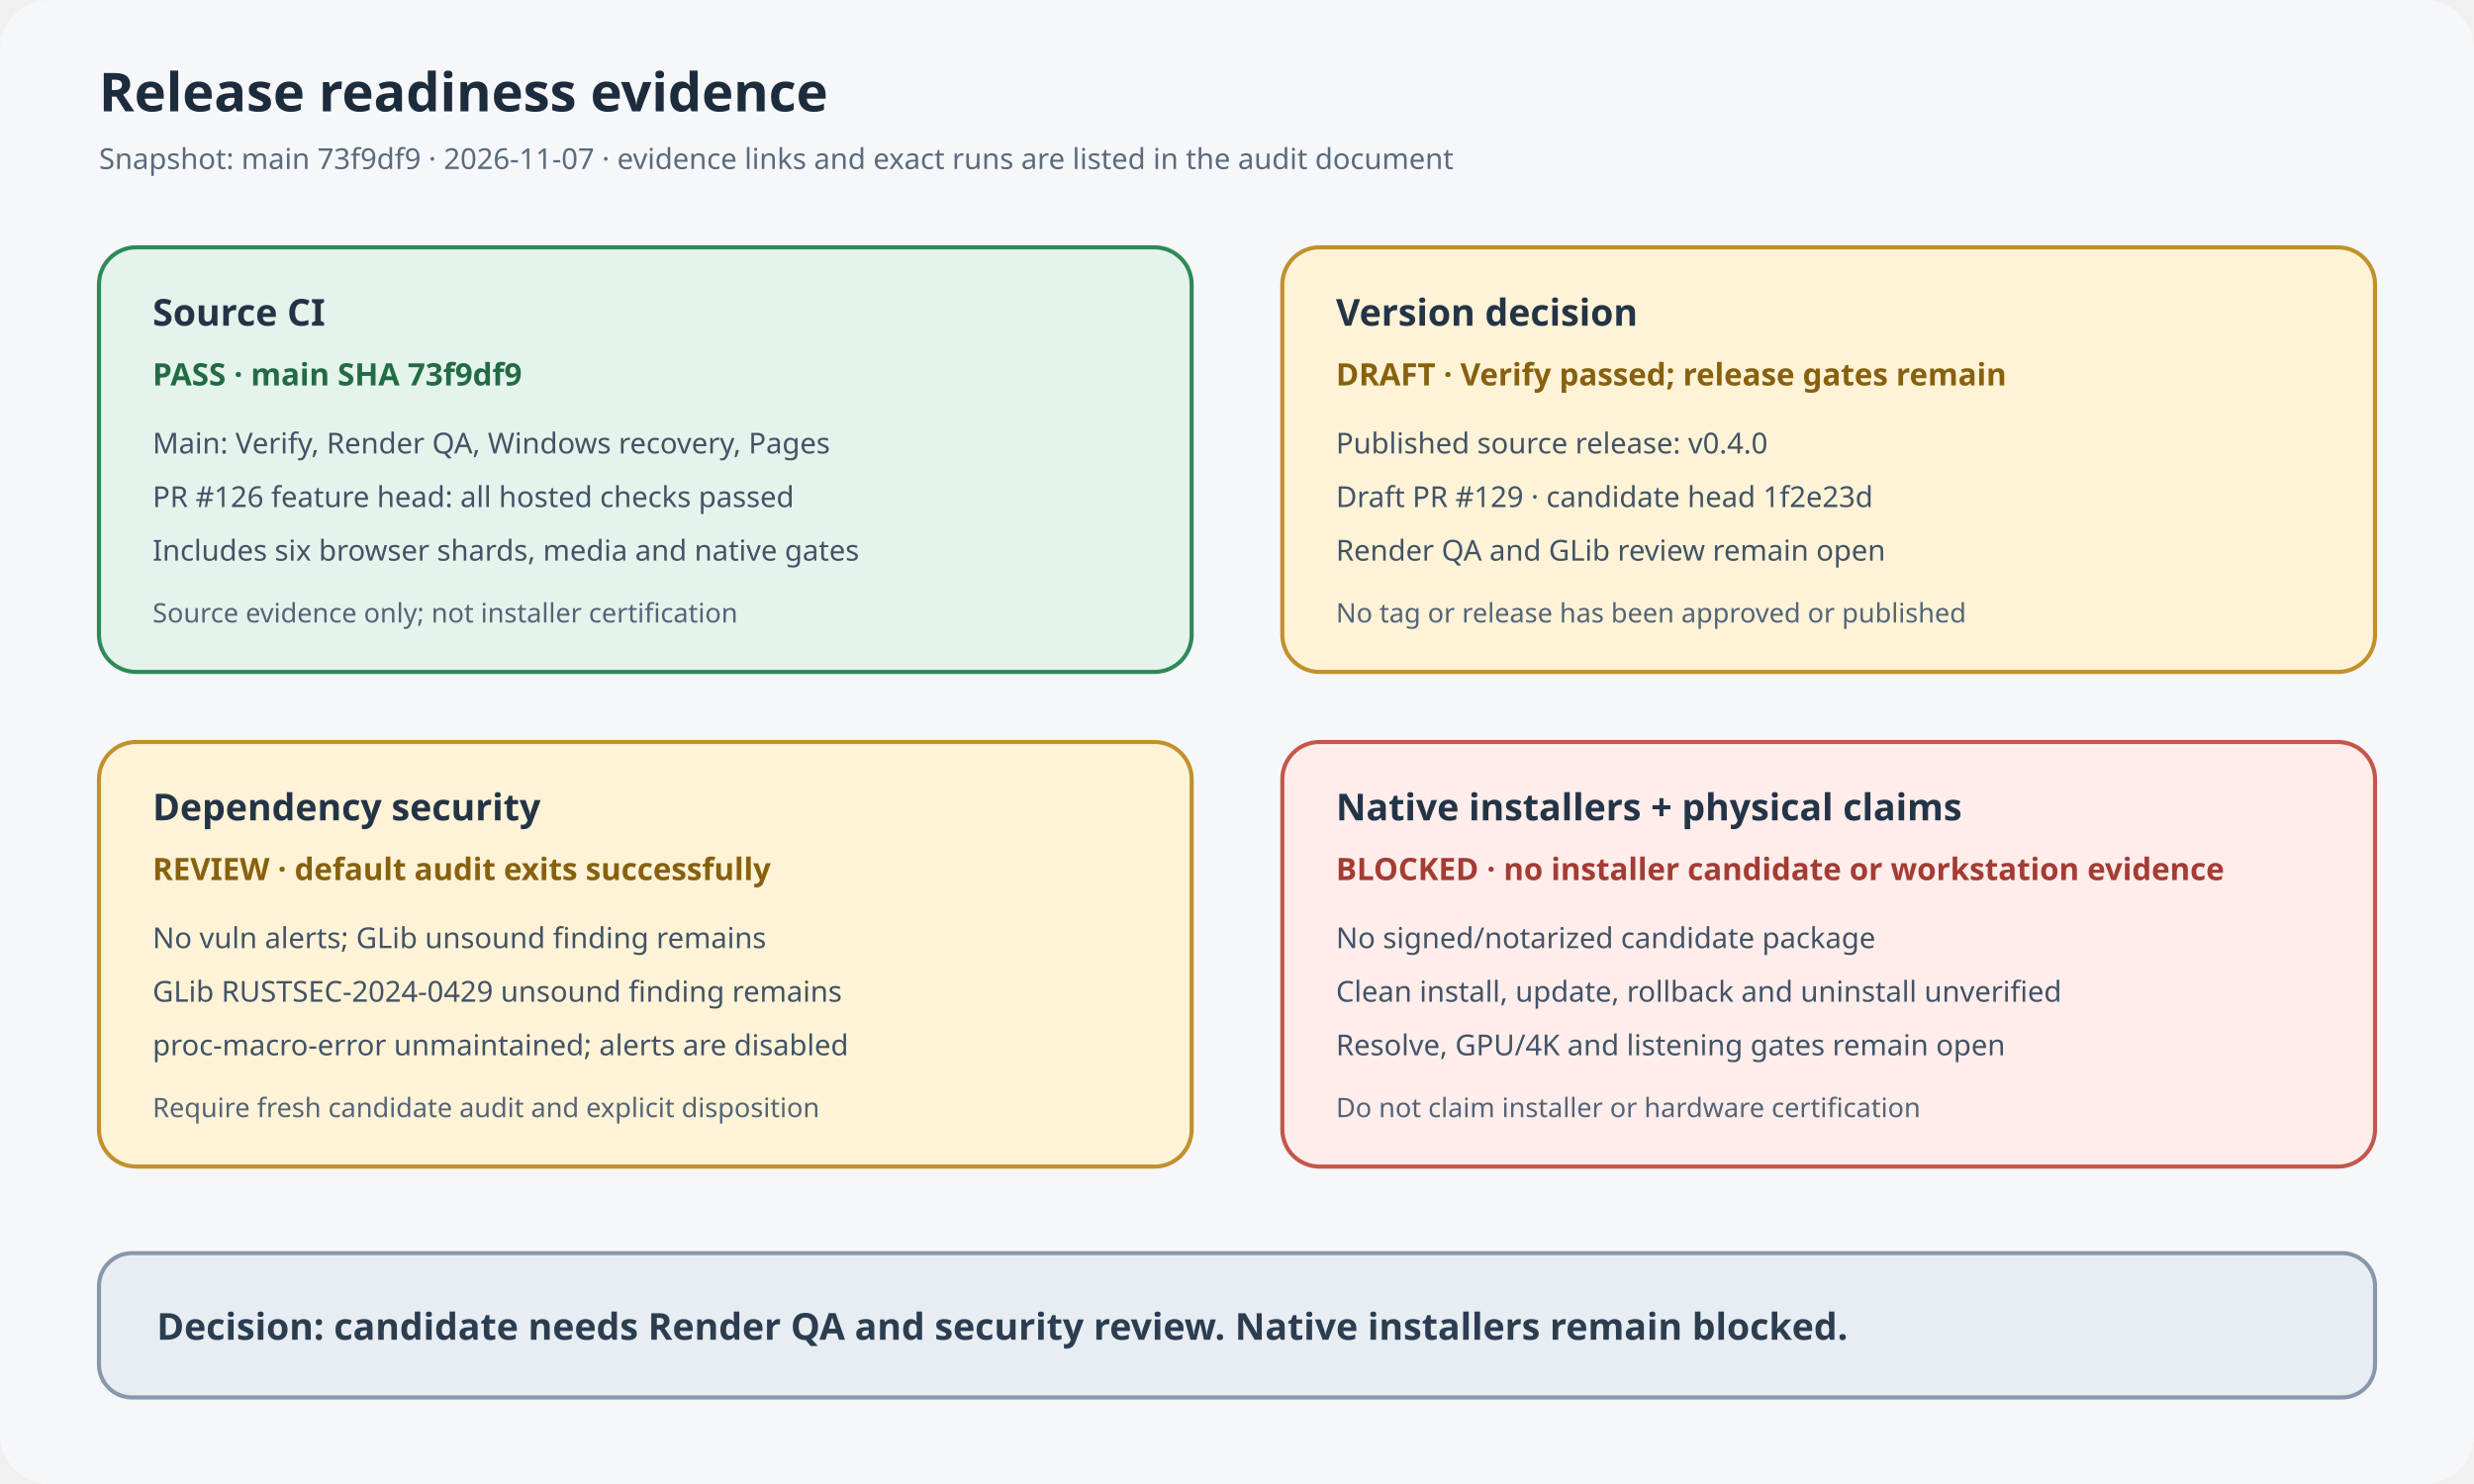
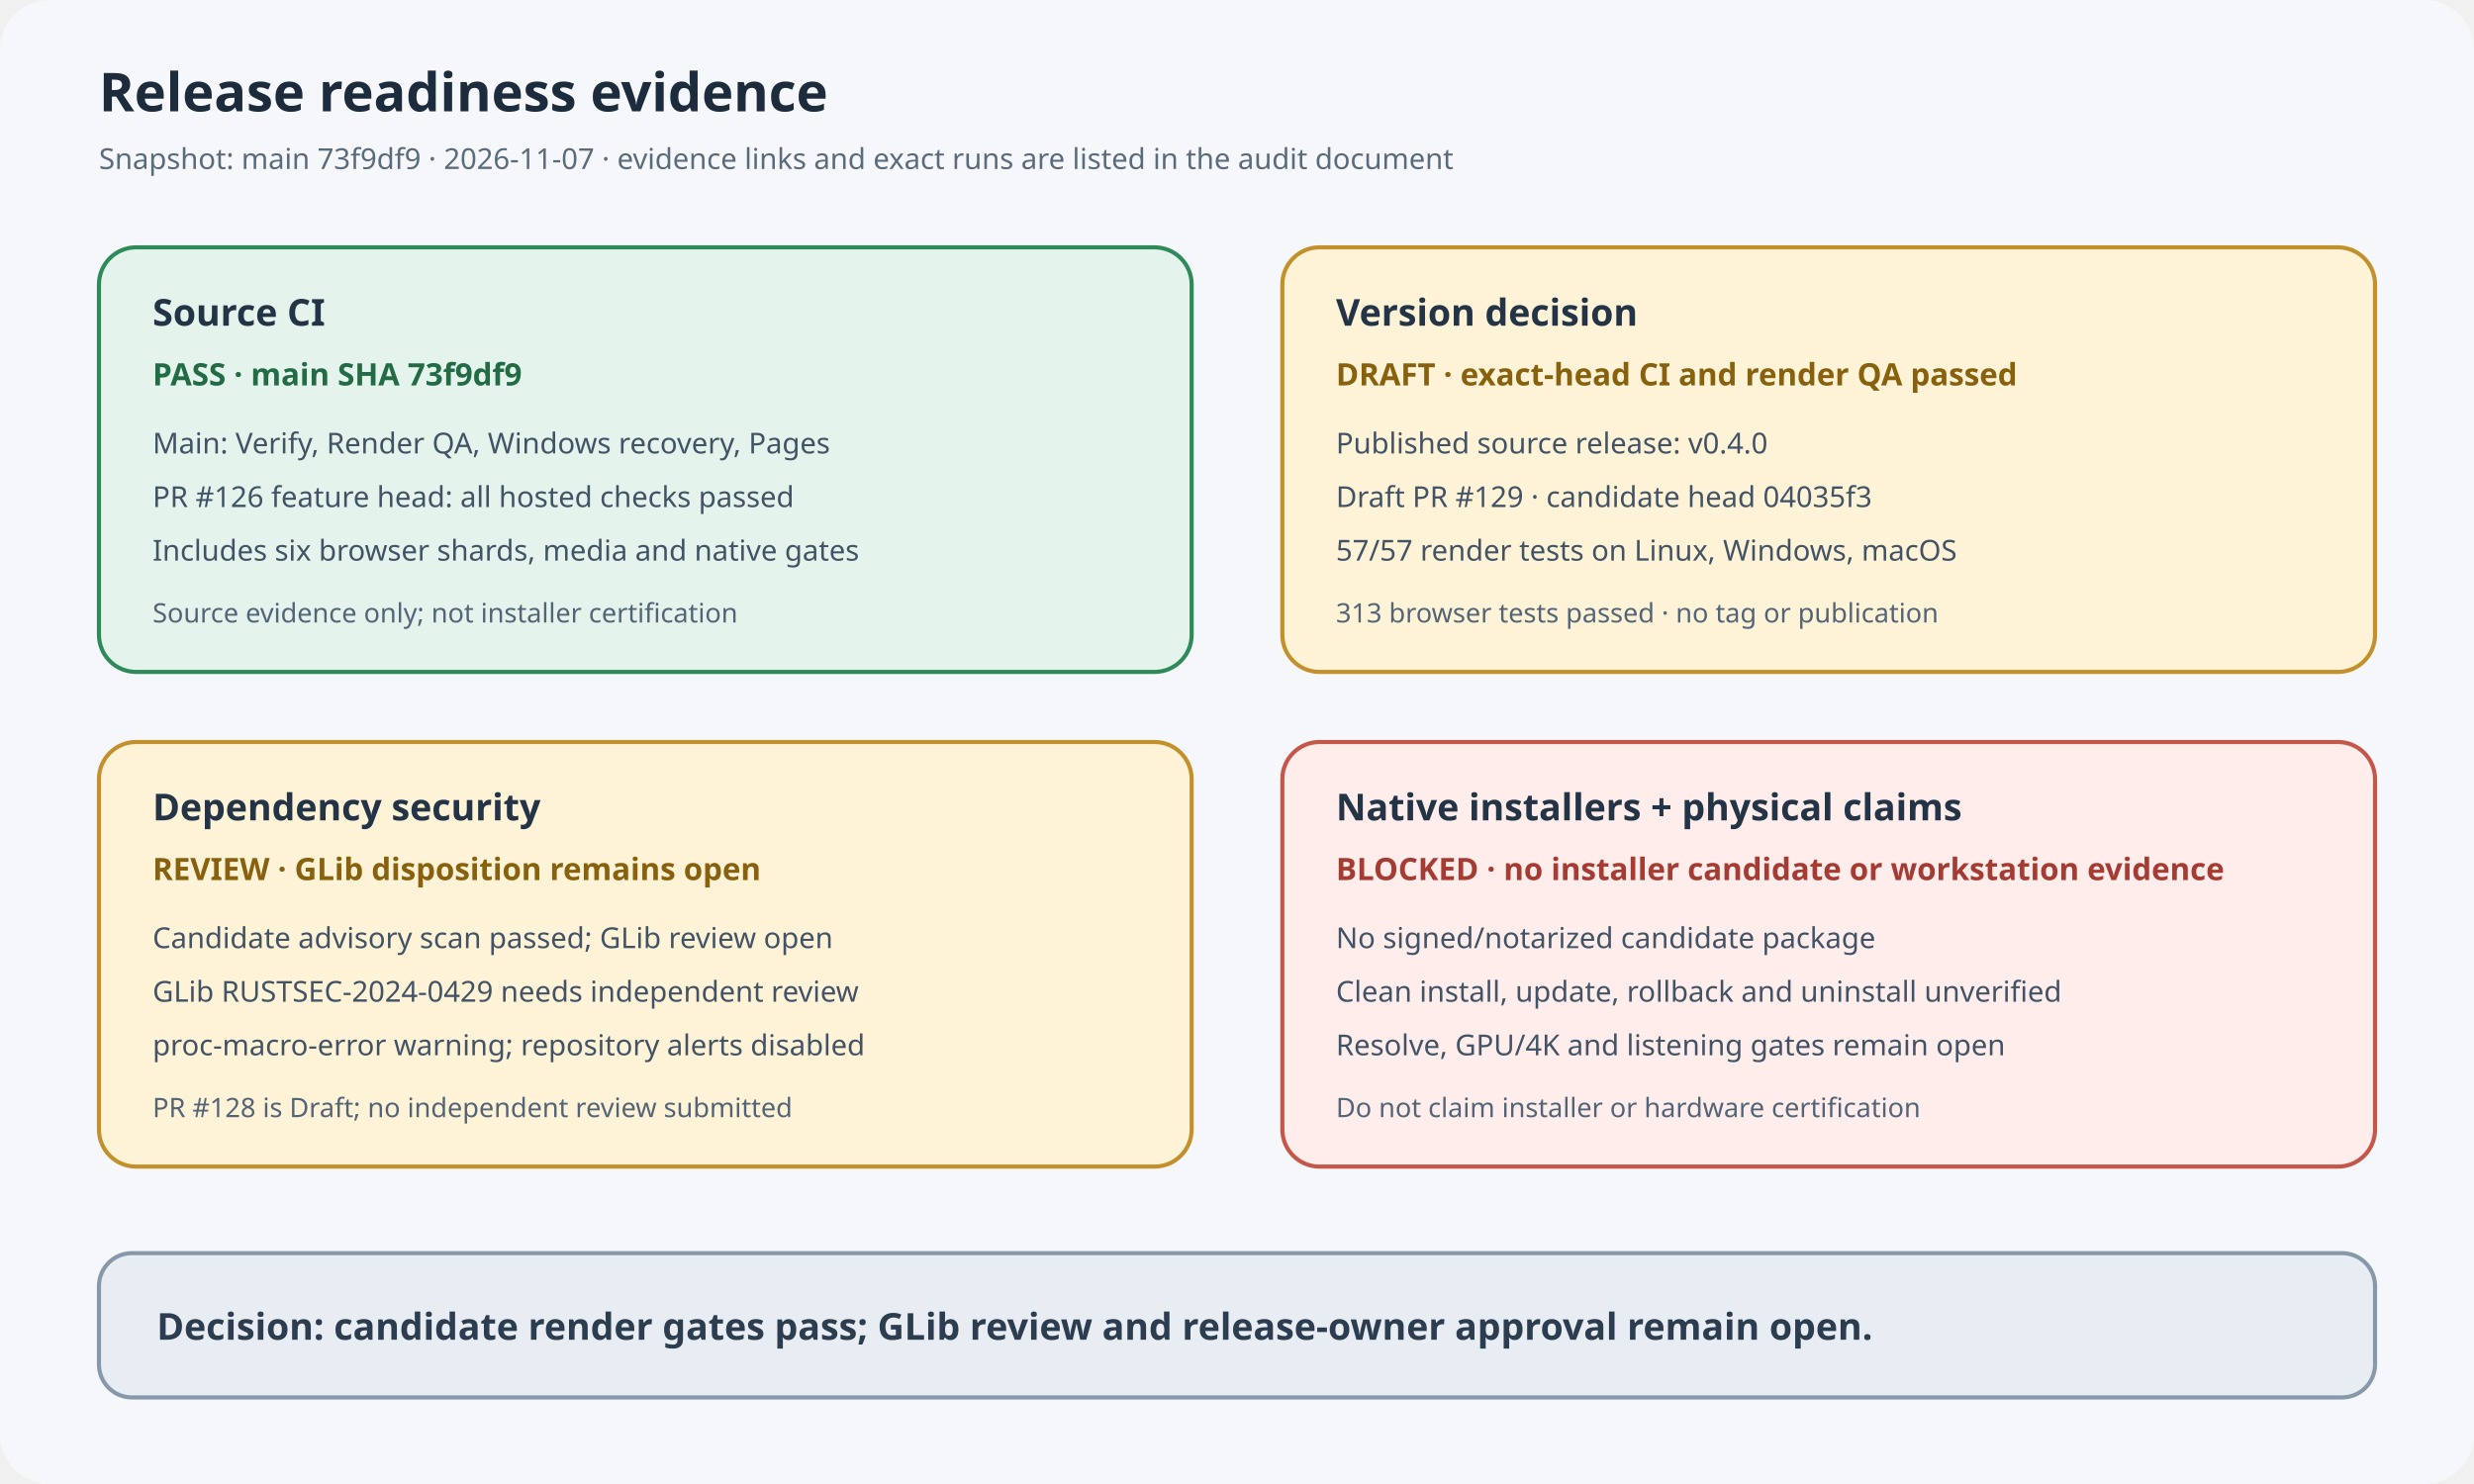
<svg xmlns="http://www.w3.org/2000/svg" width="1200" height="720" viewBox="0 0 1200 720" role="img" aria-labelledby="title desc">
  <defs>
    <style>
      .bg { fill:#f5f7fa; }
      .card { fill:#fff; stroke:#d3dbe5; stroke-width:2; rx:18; }
      .green { fill:#e4f4ec; stroke:#2e8a58; }
      .amber { fill:#fff3d7; stroke:#c2912c; }
      .red { fill:#ffedeb; stroke:#c4564a; }
      .blue { fill:#e9f0fb; stroke:#5b7fae; }
      .head { font:700 26px system-ui, sans-serif; fill:#1d2c3c; }
      .subtitle { font:14px system-ui, sans-serif; fill:#5a6b7c; }
      .label { font:700 18px system-ui, sans-serif; fill:#243447; }
      .status { font:700 15px system-ui, sans-serif; }
      .text { font:14px system-ui, sans-serif; fill:#425366; }
      .strong { font:700 14px system-ui, sans-serif; fill:#26384b; }
      .note { font:13px system-ui, sans-serif; fill:#536477; }
      .status-green { fill:#236b44; }
      .status-amber { fill:#88610f; }
      .status-red { fill:#a43c34; }
      .status-blue { fill:#416594; }
      .footer { fill:#e8edf4; stroke:#8898ab; stroke-width:2; rx:16; }
      .footer-text { font:700 18px system-ui, sans-serif; fill:#2c3d50; }
    </style>
  </defs>
  <rect class="bg" width="1200" height="720" rx="24" />
  <text class="head" x="48" y="54">Release readiness evidence</text>
  <text class="subtitle" x="48" y="82">Snapshot: main 73f9df9 · 2026-11-07 · evidence links and exact runs are listed in the audit document</text>
  <rect class="card green" x="48" y="120" width="530" height="206" rx="18" />
  <text class="label" x="74" y="158">Source CI</text>
  <text class="status status-green" x="74" y="187">PASS · main SHA 73f9df9</text>
  <text class="text" x="74" y="220">Main: Verify, Render QA, Windows recovery, Pages</text>
  <text class="text" x="74" y="246">PR #126 feature head: all hosted checks passed</text>
  <text class="text" x="74" y="272">Includes six browser shards, media and native gates</text>
  <text class="note" x="74" y="302">Source evidence only; not installer certification</text>
  <rect class="card amber" x="622" y="120" width="530" height="206" rx="18" />
  <text class="label" x="648" y="158">Version decision</text>
-   <text class="status status-amber" x="648" y="187">DRAFT · Verify passed; release gates remain</text>
+   <text class="status status-amber" x="648" y="187">DRAFT · exact-head CI and render QA passed</text>
  <text class="text" x="648" y="220">Published source release: v0.4.0</text>
-   <text class="text" x="648" y="246">Draft PR #129 · candidate head 1f2e23d</text>
-   <text class="text" x="648" y="272">Render QA and GLib review remain open</text>
-   <text class="note" x="648" y="302">No tag or release has been approved or published</text>
+   <text class="text" x="648" y="246">Draft PR #129 · candidate head 04035f3</text>
+   <text class="text" x="648" y="272">57/57 render tests on Linux, Windows, macOS</text>
+   <text class="note" x="648" y="302">313 browser tests passed · no tag or publication</text>
  <rect class="card amber" x="48" y="360" width="530" height="206" rx="18" />
  <text class="label" x="74" y="398">Dependency security</text>
-   <text class="status status-amber" x="74" y="427">REVIEW · default audit exits successfully</text>
-   <text class="text" x="74" y="460">No vuln alerts; GLib unsound finding remains</text>
-   <text class="text" x="74" y="486">GLib RUSTSEC-2024-0429 unsound finding remains</text>
-   <text class="text" x="74" y="512">proc-macro-error unmaintained; alerts are disabled</text>
-   <text class="note" x="74" y="542">Require fresh candidate audit and explicit disposition</text>
+   <text class="status status-amber" x="74" y="427">REVIEW · GLib disposition remains open</text>
+   <text class="text" x="74" y="460">Candidate advisory scan passed; GLib review open</text>
+   <text class="text" x="74" y="486">GLib RUSTSEC-2024-0429 needs independent review</text>
+   <text class="text" x="74" y="512">proc-macro-error warning; repository alerts disabled</text>
+   <text class="note" x="74" y="542">PR #128 is Draft; no independent review submitted</text>
  <rect class="card red" x="622" y="360" width="530" height="206" rx="18" />
  <text class="label" x="648" y="398">Native installers + physical claims</text>
  <text class="status status-red" x="648" y="427">BLOCKED · no installer candidate or workstation evidence</text>
  <text class="text" x="648" y="460">No signed/notarized candidate package</text>
  <text class="text" x="648" y="486">Clean install, update, rollback and uninstall unverified</text>
  <text class="text" x="648" y="512">Resolve, GPU/4K and listening gates remain open</text>
  <text class="note" x="648" y="542">Do not claim installer or hardware certification</text>
  <rect class="footer" x="48" y="608" width="1104" height="70" rx="16" />
-   <text class="footer-text" x="76" y="650">Decision: candidate needs Render QA and security review. Native installers remain blocked.</text>
+   <text class="footer-text" x="76" y="650">Decision: candidate render gates pass; GLib review and release-owner approval remain open.</text>
</svg>
